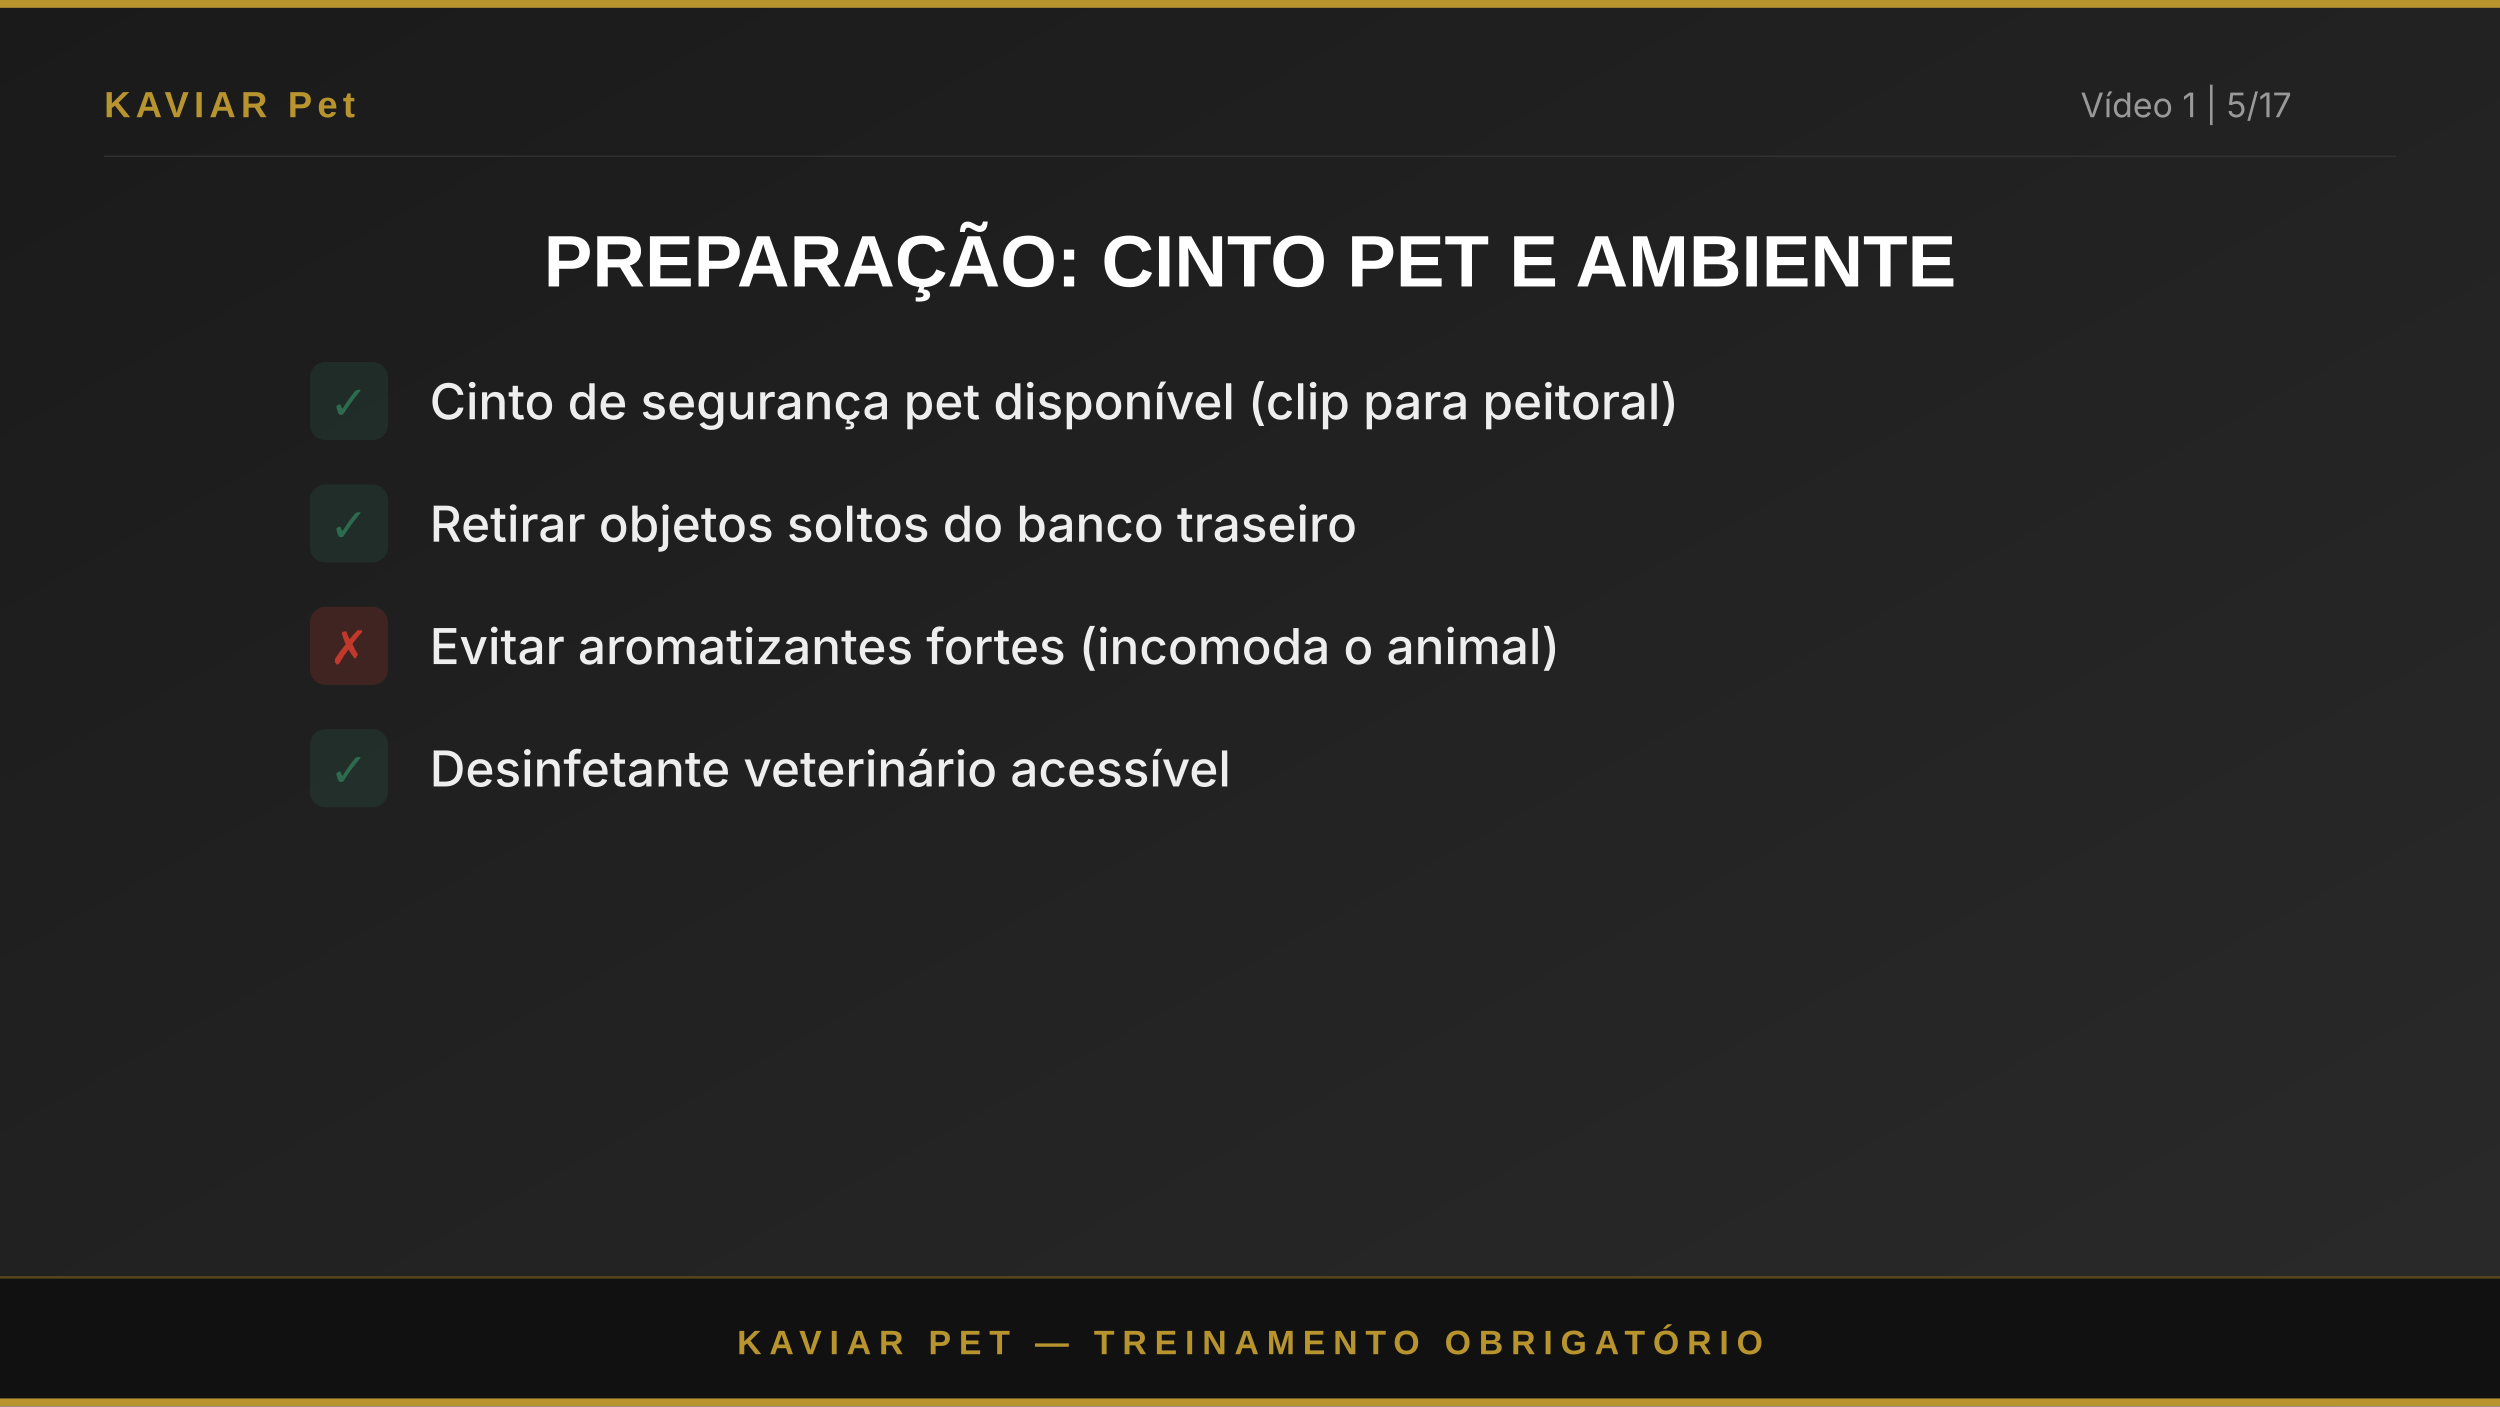
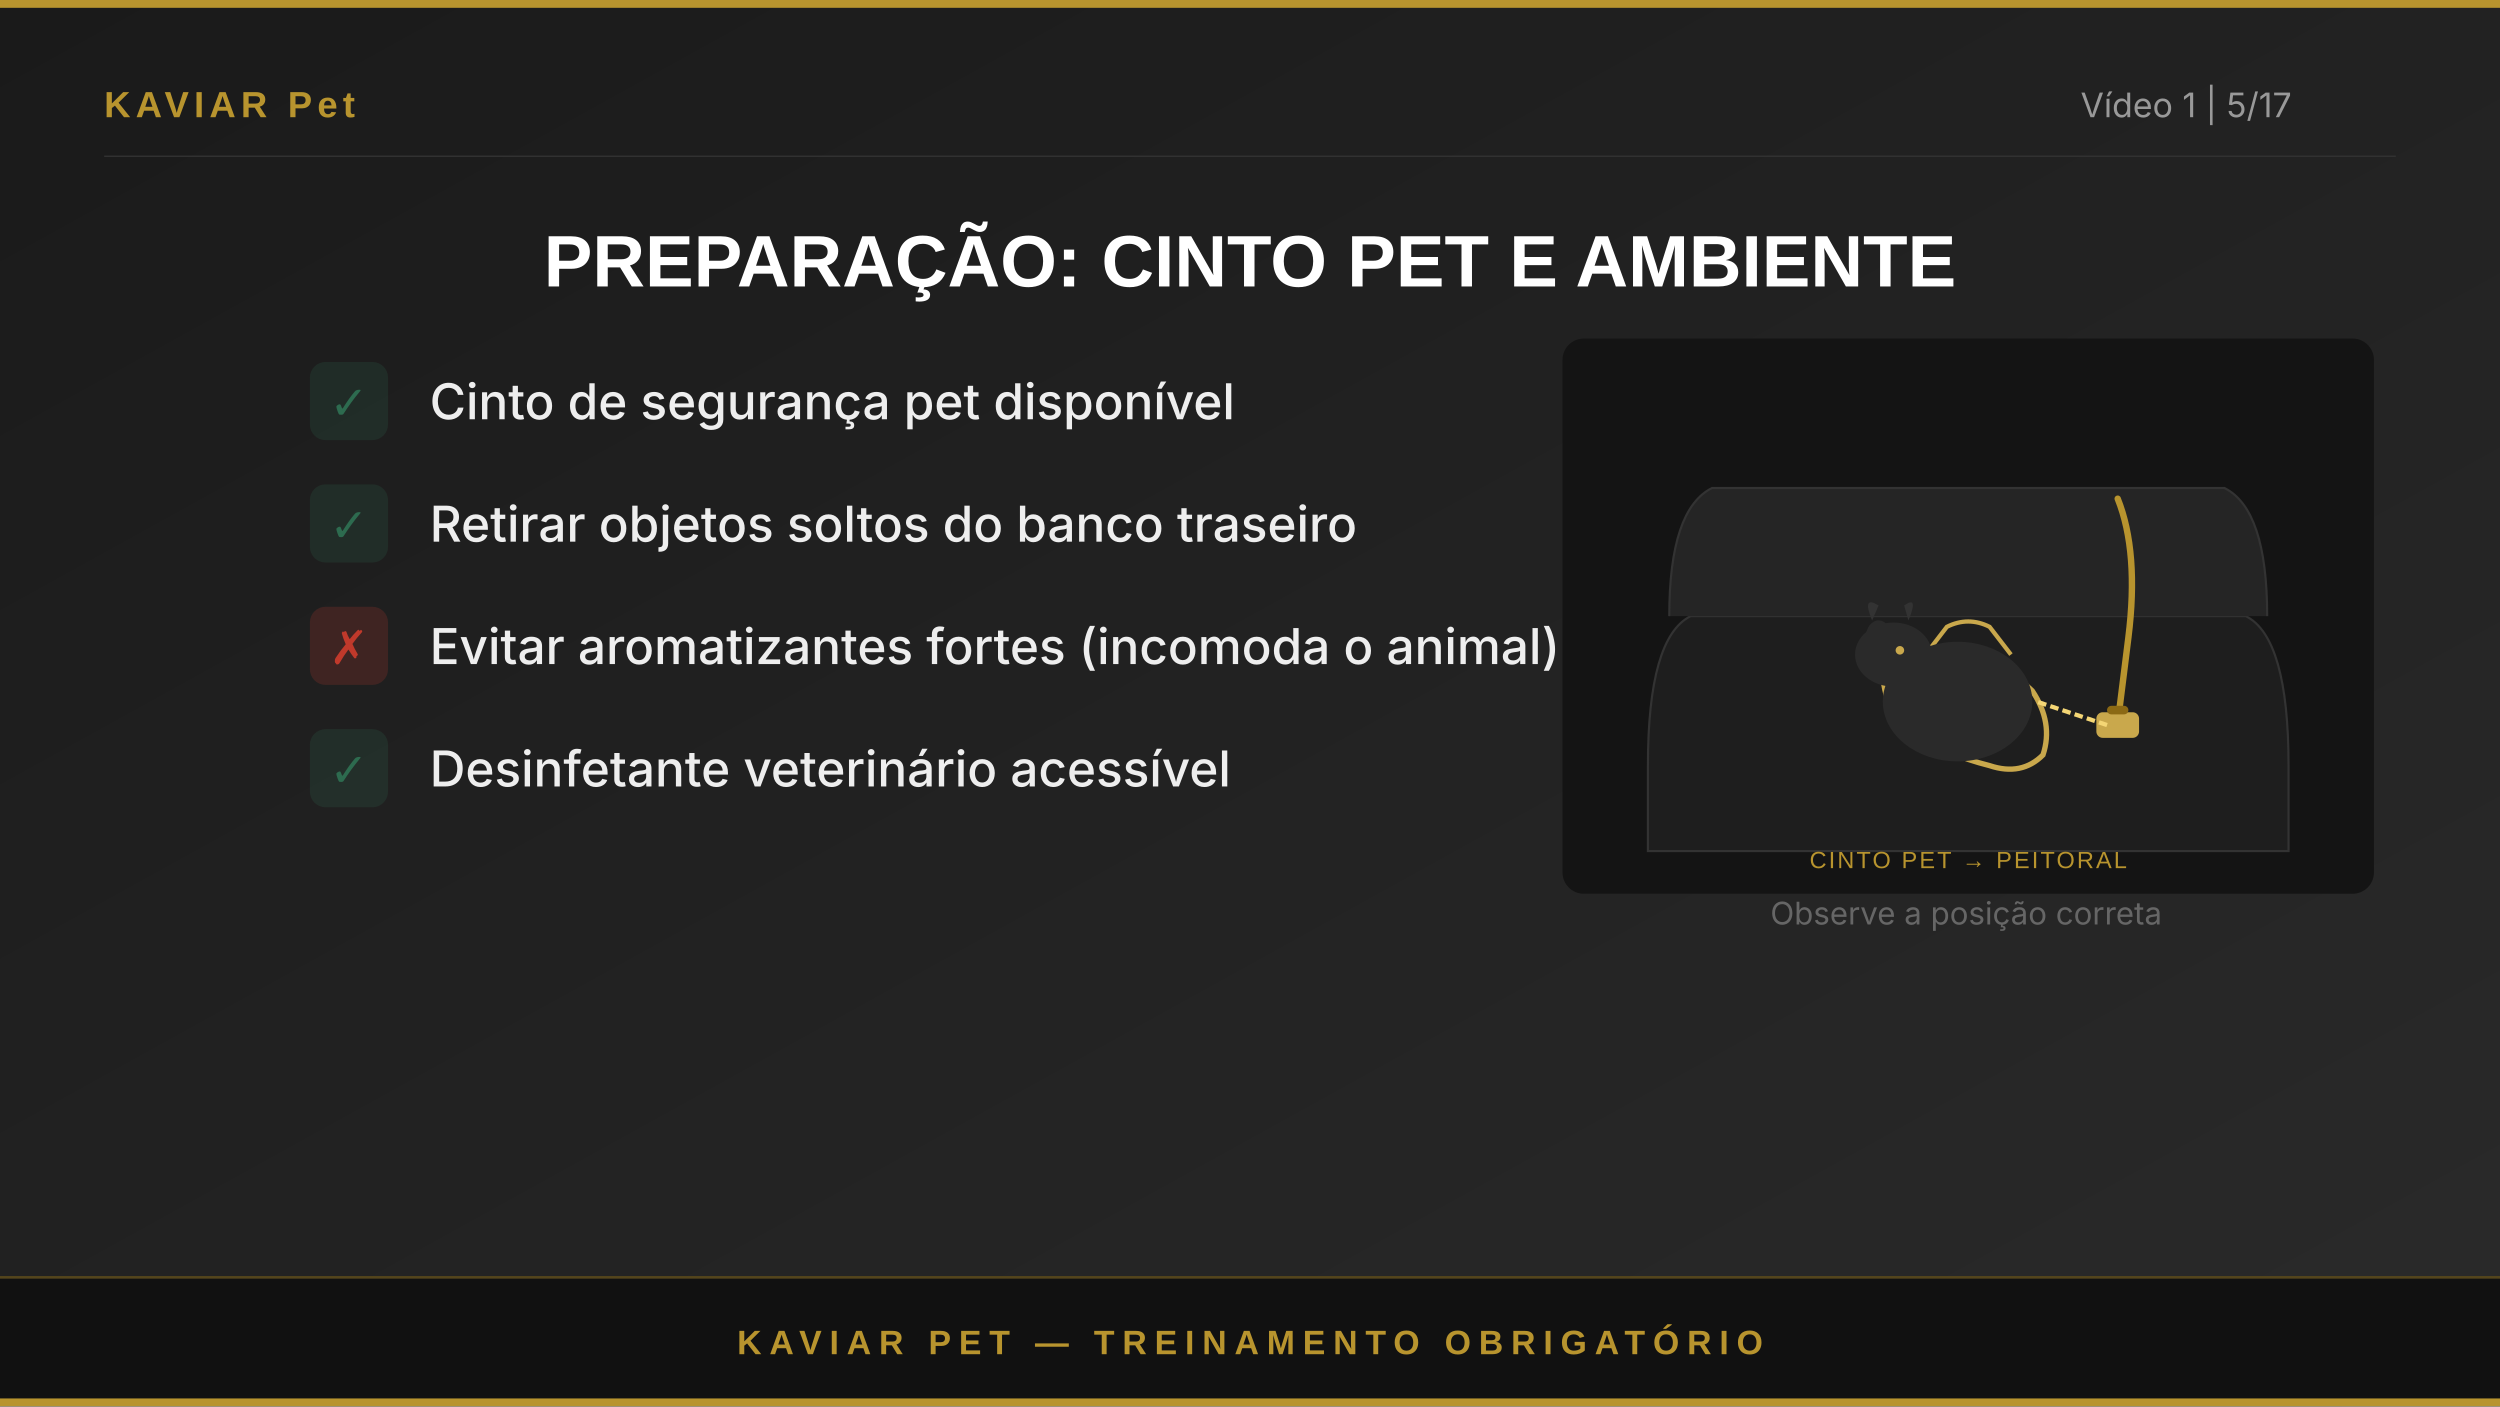
<svg xmlns="http://www.w3.org/2000/svg" viewBox="0 0 960 540" width="960" height="540">
  <defs>
    <linearGradient id="bg" x1="0%" y1="0%" x2="100%" y2="100%">
      <stop offset="0%" style="stop-color:#1A1A1A" />
      <stop offset="100%" style="stop-color:#2A2A2A" />
    </linearGradient>
  </defs>
  <rect width="960" height="540" fill="url(#bg)" />
  <rect x="0" y="0" width="960" height="3" fill="#B8942E" />
  <text x="40" y="45" font-family="Montserrat,Arial,sans-serif" font-weight="700" font-size="14" fill="#B8942E" letter-spacing="2">KAVIAR Pet</text>
  <text x="880" y="45" font-family="Inter,Arial,sans-serif" font-weight="400" font-size="13" fill="#999" text-anchor="end">Vídeo 1 | 5/17</text>
  <line x1="40" y1="60" x2="920" y2="60" stroke="#333" stroke-width="0.5" />
  <text x="480" y="110" font-family="Montserrat,Arial,sans-serif" font-weight="700" font-size="28" fill="#FFF" text-anchor="middle">PREPARAÇÃO: CINTO PET E AMBIENTE</text>
  <rect x="120" y="140" width="28" height="28" rx="5" fill="#2D6B4F" opacity="0.2" stroke="#2D6B4F" stroke-width="2" />
  <text x="134" y="161" font-family="Arial" font-size="18" fill="#2D6B4F" text-anchor="middle">✓</text>
-   <text x="165" y="161" font-family="Inter,Arial,sans-serif" font-weight="500" font-size="19" fill="#EEE">Cinto de segurança pet disponível (clip para peitoral)</text>
+   <text x="165" y="161" font-family="Inter,Arial,sans-serif" font-weight="500" font-size="19" fill="#EEE">Cinto de segurança pet disponível</text>
  <rect x="120" y="187" width="28" height="28" rx="5" fill="#2D6B4F" opacity="0.2" stroke="#2D6B4F" stroke-width="2" />
  <text x="134" y="208" font-family="Arial" font-size="18" fill="#2D6B4F" text-anchor="middle">✓</text>
  <text x="165" y="208" font-family="Inter,Arial,sans-serif" font-weight="500" font-size="19" fill="#EEE">Retirar objetos soltos do banco traseiro</text>
  <rect x="120" y="234" width="28" height="28" rx="5" fill="#C0392B" opacity="0.2" stroke="#C0392B" stroke-width="2" />
  <text x="134" y="255" font-family="Arial" font-size="18" fill="#C0392B" text-anchor="middle">✗</text>
  <text x="165" y="255" font-family="Inter,Arial,sans-serif" font-weight="500" font-size="19" fill="#EEE">Evitar aromatizantes fortes (incomoda o animal)</text>
  <rect x="120" y="281" width="28" height="28" rx="5" fill="#2D6B4F" opacity="0.2" stroke="#2D6B4F" stroke-width="2" />
  <text x="134" y="302" font-family="Arial" font-size="18" fill="#2D6B4F" text-anchor="middle">✓</text>
  <text x="165" y="302" font-family="Inter,Arial,sans-serif" font-weight="500" font-size="19" fill="#EEE">Desinfetante veterinário acessível</text>
+   <g transform="translate(600,130) scale(0.82)">
+     <rect width="380" height="260" rx="10" fill="#141414" />
+     <path d="M40,200 Q40,140 60,130 L320,130 Q340,140 340,200 L340,240 L40,240 Z" fill="#1E1E1E" stroke="#333" stroke-width="1" />
+     <path d="M50,130 Q50,80 70,70 L310,70 Q330,80 330,130" fill="#252525" stroke="#333" stroke-width="1" />
+     <path d="M260,75 Q270,100 265,140 L260,180" fill="none" stroke="#B8942E" stroke-width="3" stroke-linecap="round" />
+     <rect x="250" y="175" width="20" height="12" rx="3" fill="#C9A84C" />
+     <rect x="255" y="172" width="10" height="4" rx="2" fill="#8B6914" />
+     <path d="M150,155 Q170,145 190,150 Q210,155 220,165 Q230,180 225,195 Q215,205 200,200 Q180,195 165,185 Q150,175 150,155 Z" fill="none" stroke="#C9A84C" stroke-width="2.5" />
+     <path d="M170,148 L180,135 Q190,130 200,135 L210,148" fill="none" stroke="#C9A84C" stroke-width="2" />
+     <line x1="255" y1="181" x2="222" y2="170" stroke="#F4D675" stroke-width="2" stroke-dasharray="4,2" />
+     <ellipse cx="185" cy="170" rx="35" ry="28" fill="#2A2A2A" />
+     <ellipse cx="155" cy="148" rx="18" ry="15" fill="#2A2A2A" />
+     <ellipse cx="148" cy="140" rx="6" ry="8" fill="#2A2A2A" />
+     <circle cx="158" cy="146" r="2" fill="#C9A84C" />
+     <path d="M145,132 Q140,120 148,125" fill="#333" />
+     <path d="M162,132 Q167,120 160,125" fill="#333" />
+     <text x="190" y="248" font-family="Arial,sans-serif" font-size="11" fill="#B8942E" text-anchor="middle" letter-spacing="1">CINTO PET → PEITORAL</text>
+   </g>
+   <text x="755" y="355" font-family="Inter,Arial,sans-serif" font-weight="400" font-size="12" fill="#666" text-anchor="middle">Observe a posição correta</text>
  <rect x="0" y="490" width="960" height="50" fill="#111" />
  <rect x="0" y="490" width="960" height="1" fill="#B8942E" opacity="0.4" />
  <text x="480" y="520" font-family="Montserrat,Arial,sans-serif" font-weight="600" font-size="13" fill="#B8942E" text-anchor="middle" letter-spacing="3">KAVIAR PET — TREINAMENTO OBRIGATÓRIO</text>
  <rect x="0" y="537" width="960" height="3" fill="#B8942E" />
</svg>
